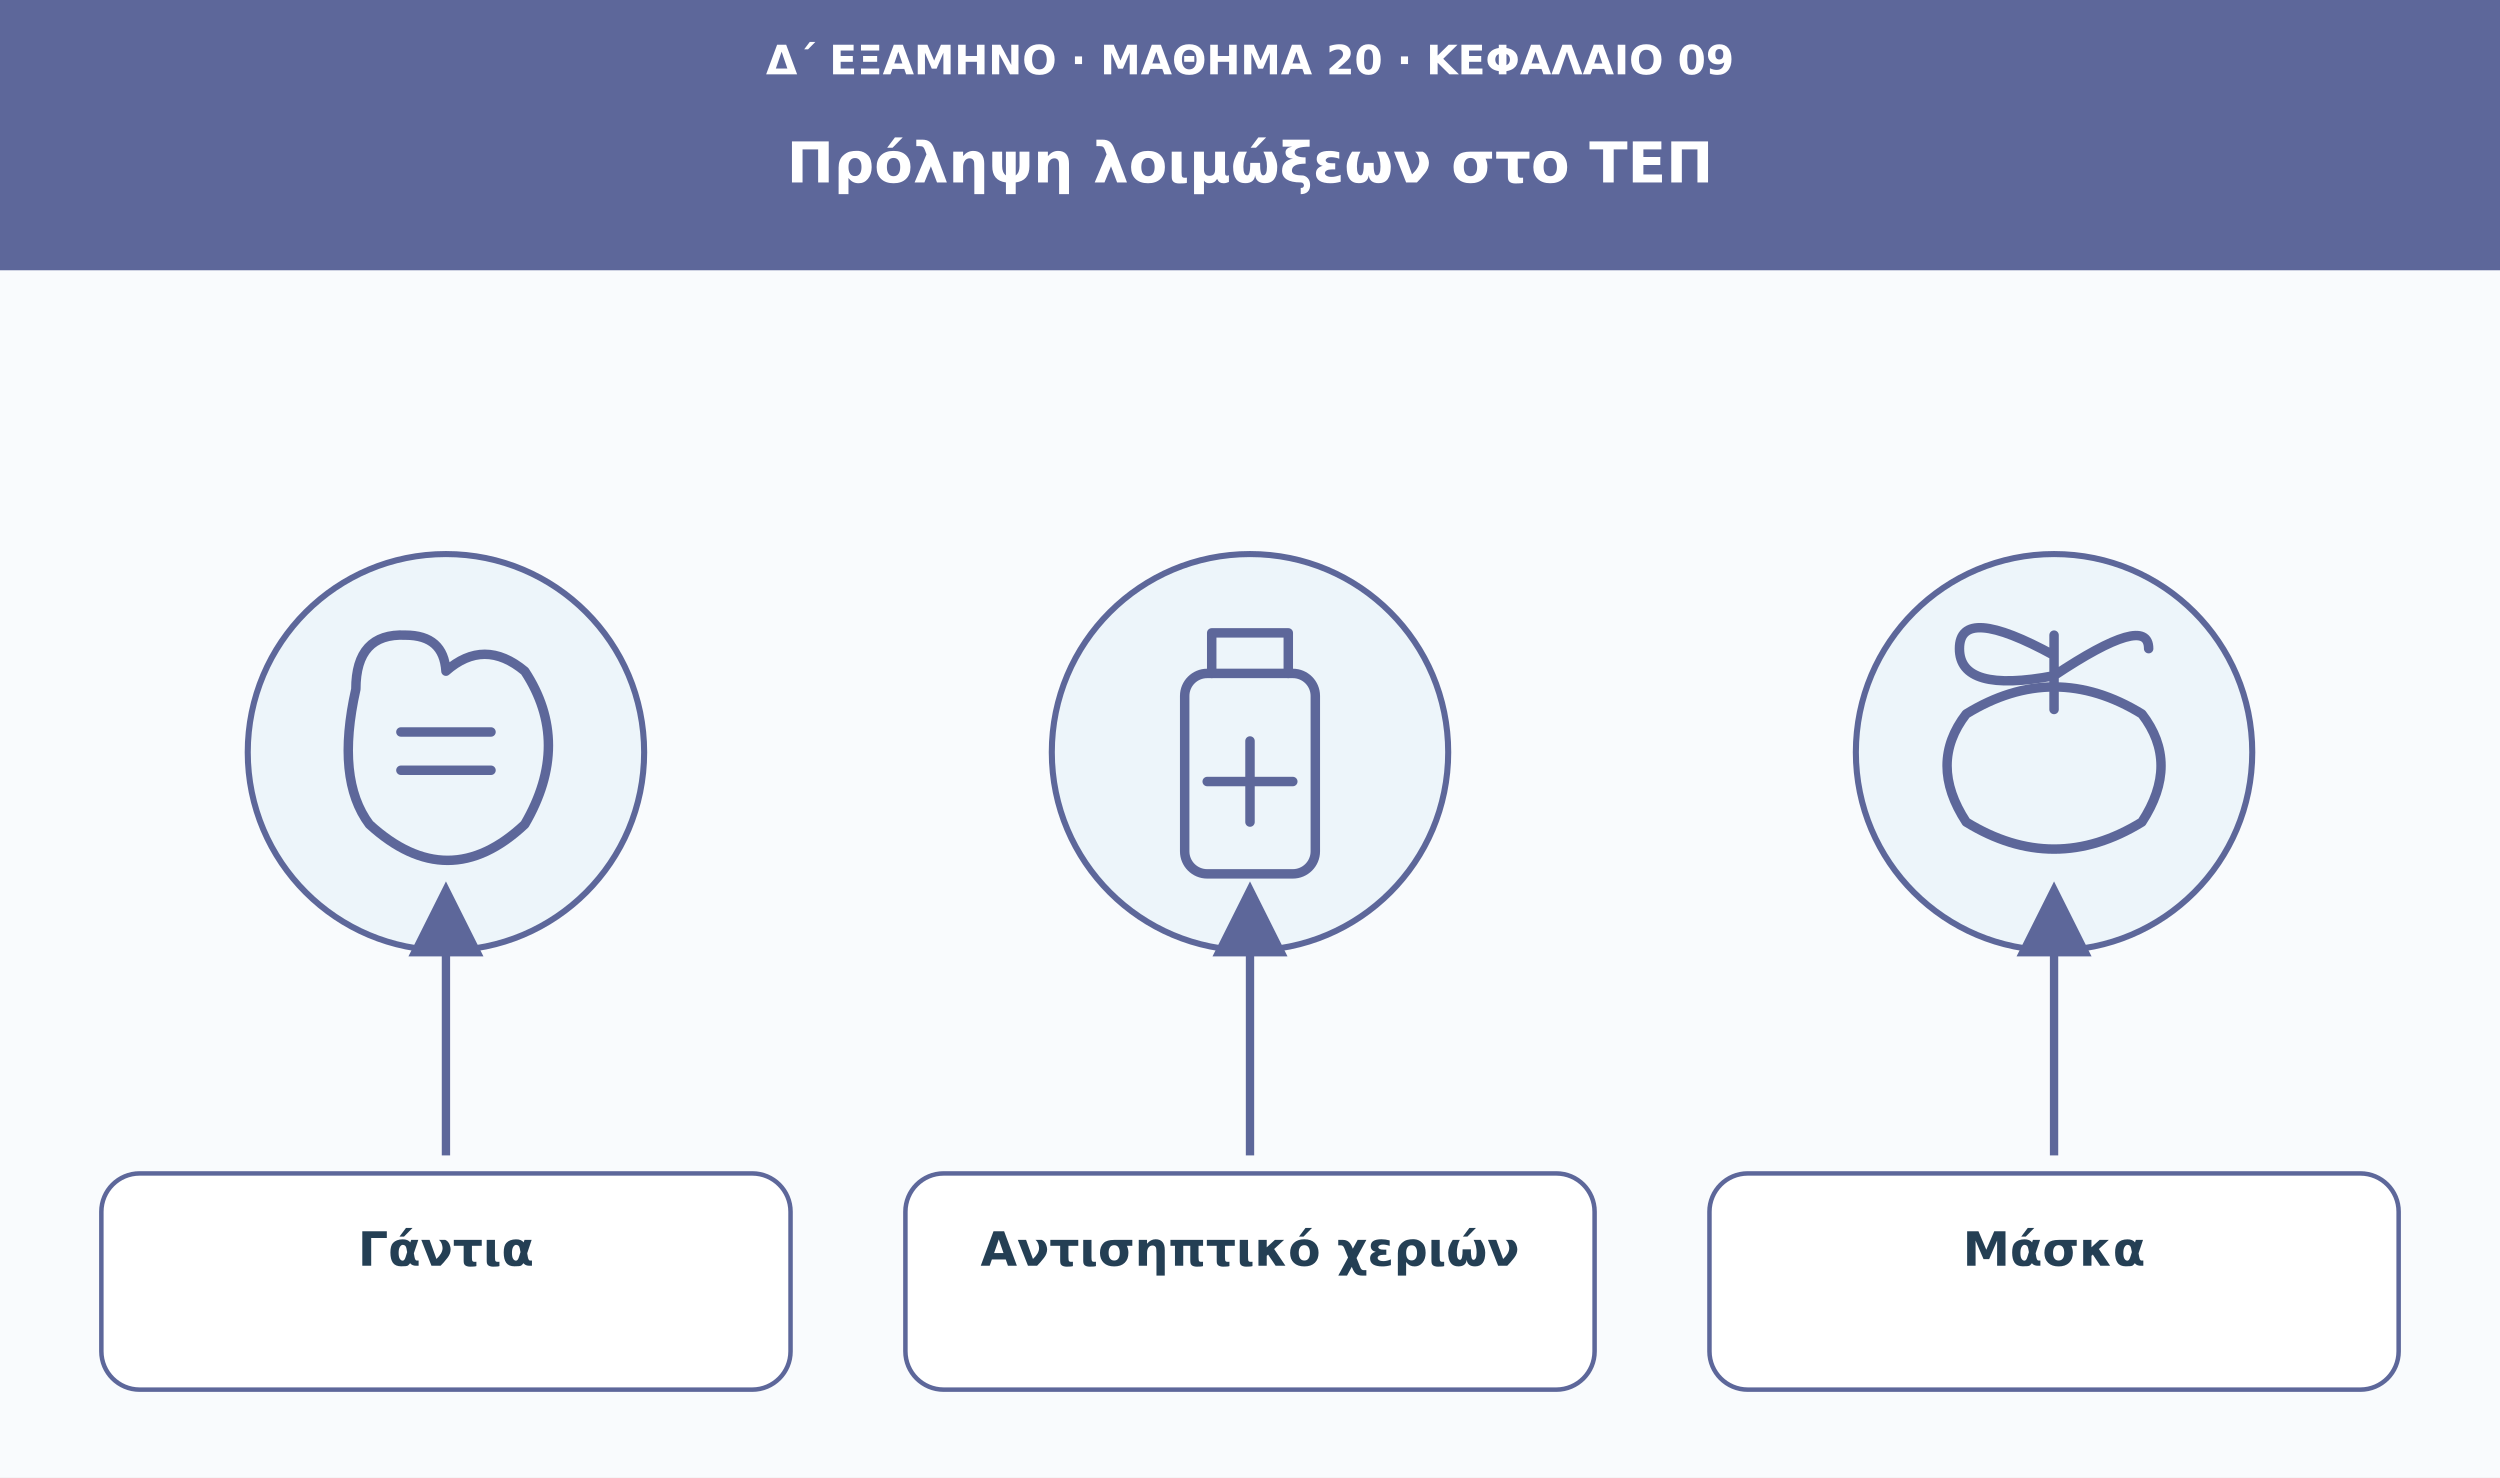
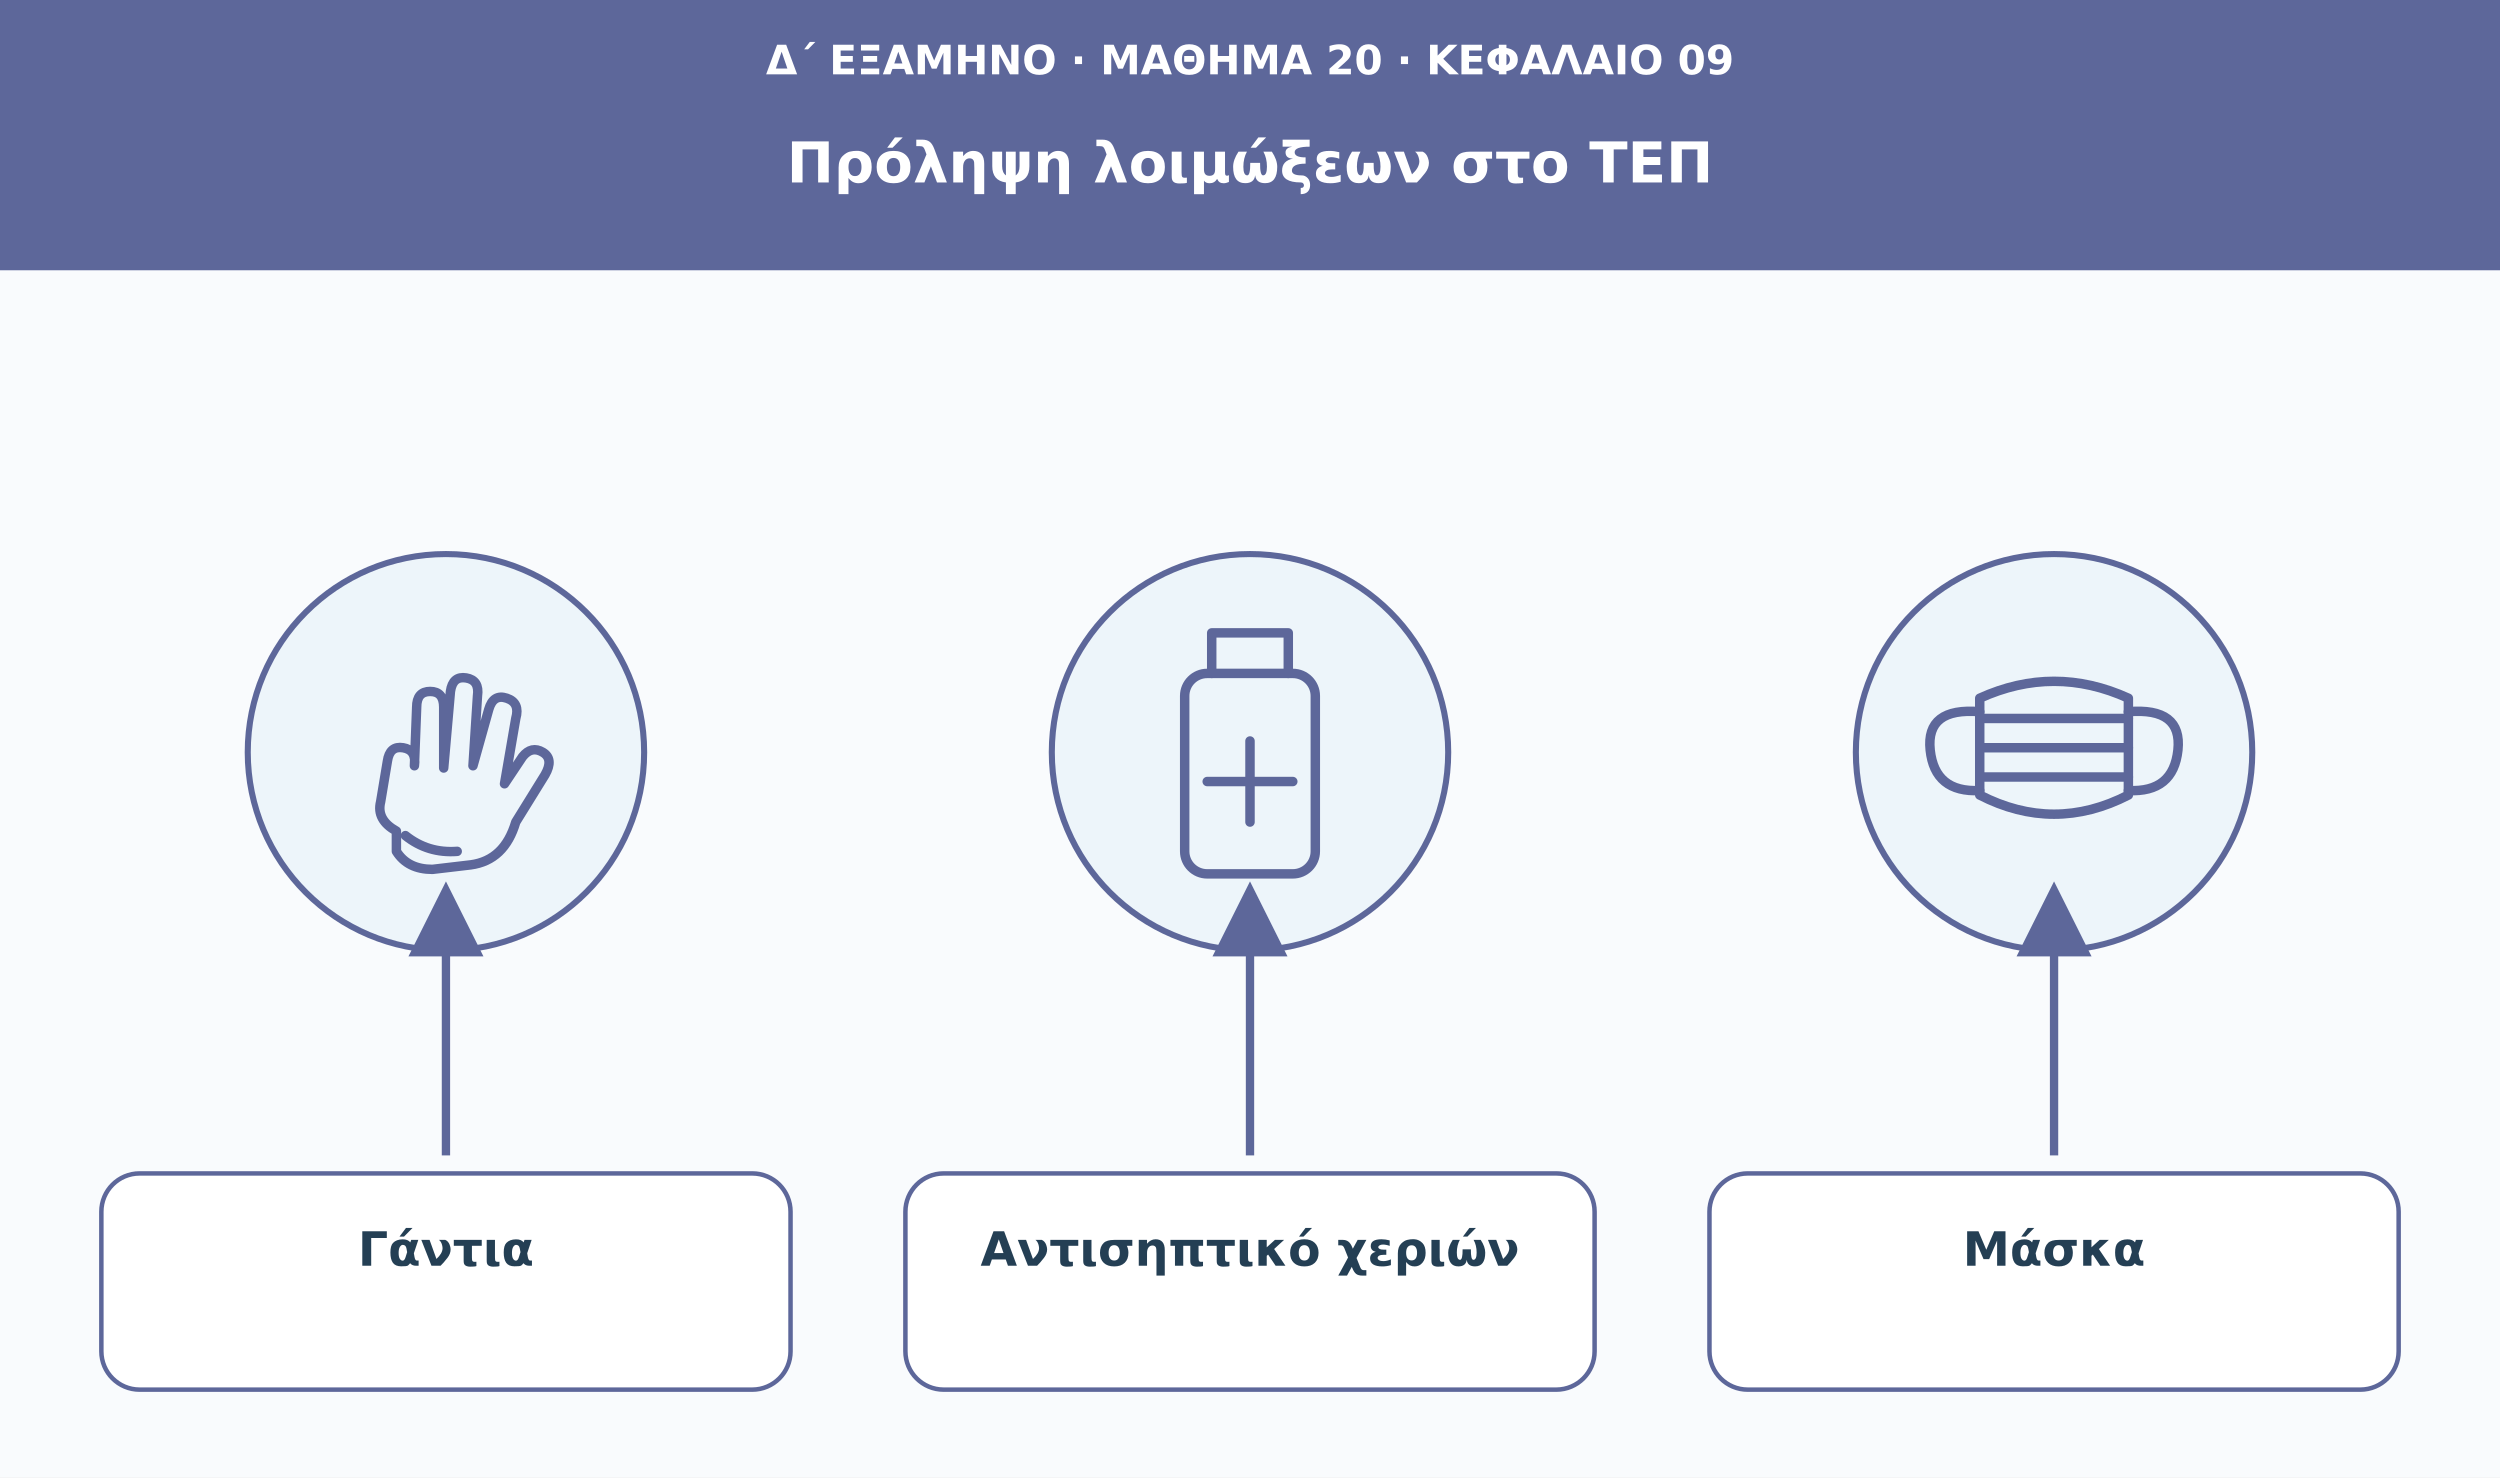
<svg xmlns="http://www.w3.org/2000/svg" viewBox="0 0 1110 656" role="img" aria-labelledby="t d">
  <defs>
    <marker id="arrow" viewBox="0 0 10 10" markerWidth="9" markerHeight="9" refX="8" refY="5" orient="auto">
      <path d="M0 0L10 5L0 10Z" fill="#5d679a" />
    </marker>
  </defs>
  <rect width="1110" height="656" fill="#f9fbfd" />
  <rect width="1110" height="120" fill="#5d679a" />
  <text x="555" y="33" font-family="DejaVu Sans,Arial,sans-serif" font-size="18" fill="#ffffff" font-weight="680" text-anchor="middle">Δ΄ ΕΞΑΜΗΝΟ · ΜΑΘΗΜΑ 20 · ΚΕΦΑΛΑΙΟ 09</text>
  <text x="555" y="81" font-family="DejaVu Sans,Arial,sans-serif" font-size="25" fill="#ffffff" font-weight="750" text-anchor="middle">Πρόληψη λοιμώξεων στο ΤΕΠ</text>
  <circle cx="198" cy="334" r="88" fill="#edf5fa" stroke="#5d679a" stroke-width="2.7" />
  <g transform="translate(198 334)" fill="none" stroke="#5d679a" stroke-width="4.2" stroke-linecap="round" stroke-linejoin="round">
-     <path d="M-40-28q0-25 22-24q17 0 18 16q17-15 35 0q21 32 0 68q-34 32-69 0q-15-20-6-60Z" />
-     <path d="M-20-9h40m-40 17h40" />
+     <path d="M-22 35Q-31 30-29 22l3-18q1-7 7-6t5 8l1-26q0-7 6-7t6 7v27l3-34q1-7 7-6t5 8l-2 31 7-25q2-7 8-5t4 9l-5 29 8-12q4-5 9-2t1 10L31 31q-5 17-20 19l-17 2q-11 0-16-8Z" />
+     <path d="M-18 37q10 8 23 7" />
  </g>
  <path d="M198 513L198 398" stroke="#5d679a" stroke-width="3.7" marker-end="url(#arrow)" />
  <rect x="45" y="521" width="306" height="96" rx="17" fill="#fff" stroke="#5d679a" stroke-width="2" />
  <text x="198" y="562" font-family="DejaVu Sans,Arial,sans-serif" font-size="21" fill="#243f54" font-weight="700" text-anchor="middle">Γάντια</text>
  <circle cx="555" cy="334" r="88" fill="#edf5fa" stroke="#5d679a" stroke-width="2.7" />
  <g transform="translate(555 334)" fill="none" stroke="#5d679a" stroke-width="4.2" stroke-linecap="round" stroke-linejoin="round">
    <rect x="-29" y="-35" width="58" height="89" rx="10" />
    <path d="M-17-35v-18h34v18m-17 30v36m-19-18h38" />
  </g>
  <path d="M555 513L555 398" stroke="#5d679a" stroke-width="3.7" marker-end="url(#arrow)" />
  <rect x="402" y="521" width="306" height="96" rx="17" fill="#fff" stroke="#5d679a" stroke-width="2" />
  <text x="555" y="562" font-family="DejaVu Sans,Arial,sans-serif" font-size="21" fill="#243f54" font-weight="700" text-anchor="middle">Αντισηπτικό χεριών</text>
  <circle cx="912" cy="334" r="88" fill="#edf5fa" stroke="#5d679a" stroke-width="2.7" />
  <g transform="translate(912 334)" fill="none" stroke="#5d679a" stroke-width="4.2" stroke-linecap="round" stroke-linejoin="round">
-     <path d="M-39 31q-17-26 0-48q39-24 78 0q17 22 0 48q-39 24-78 0Z" />
-     <path d="M0-19v-33m0 9q-42-23-42-3t42 12q42-28 42-12" />
+     <path d="M-33-24q33-15 66 0v43q-33 17-66 0Z" />
+     <path d="M-33-15h66m-66 13h66m-66 13h66" />
+     <path d="M-33-18q-24-2-22 17t22 18m66-35q24-2 22 17T33 17" />
  </g>
  <path d="M912 513L912 398" stroke="#5d679a" stroke-width="3.7" marker-end="url(#arrow)" />
  <rect x="759" y="521" width="306" height="96" rx="17" fill="#fff" stroke="#5d679a" stroke-width="2" />
  <text x="912" y="562" font-family="DejaVu Sans,Arial,sans-serif" font-size="21" fill="#243f54" font-weight="700" text-anchor="middle">Μάσκα</text>
</svg>
